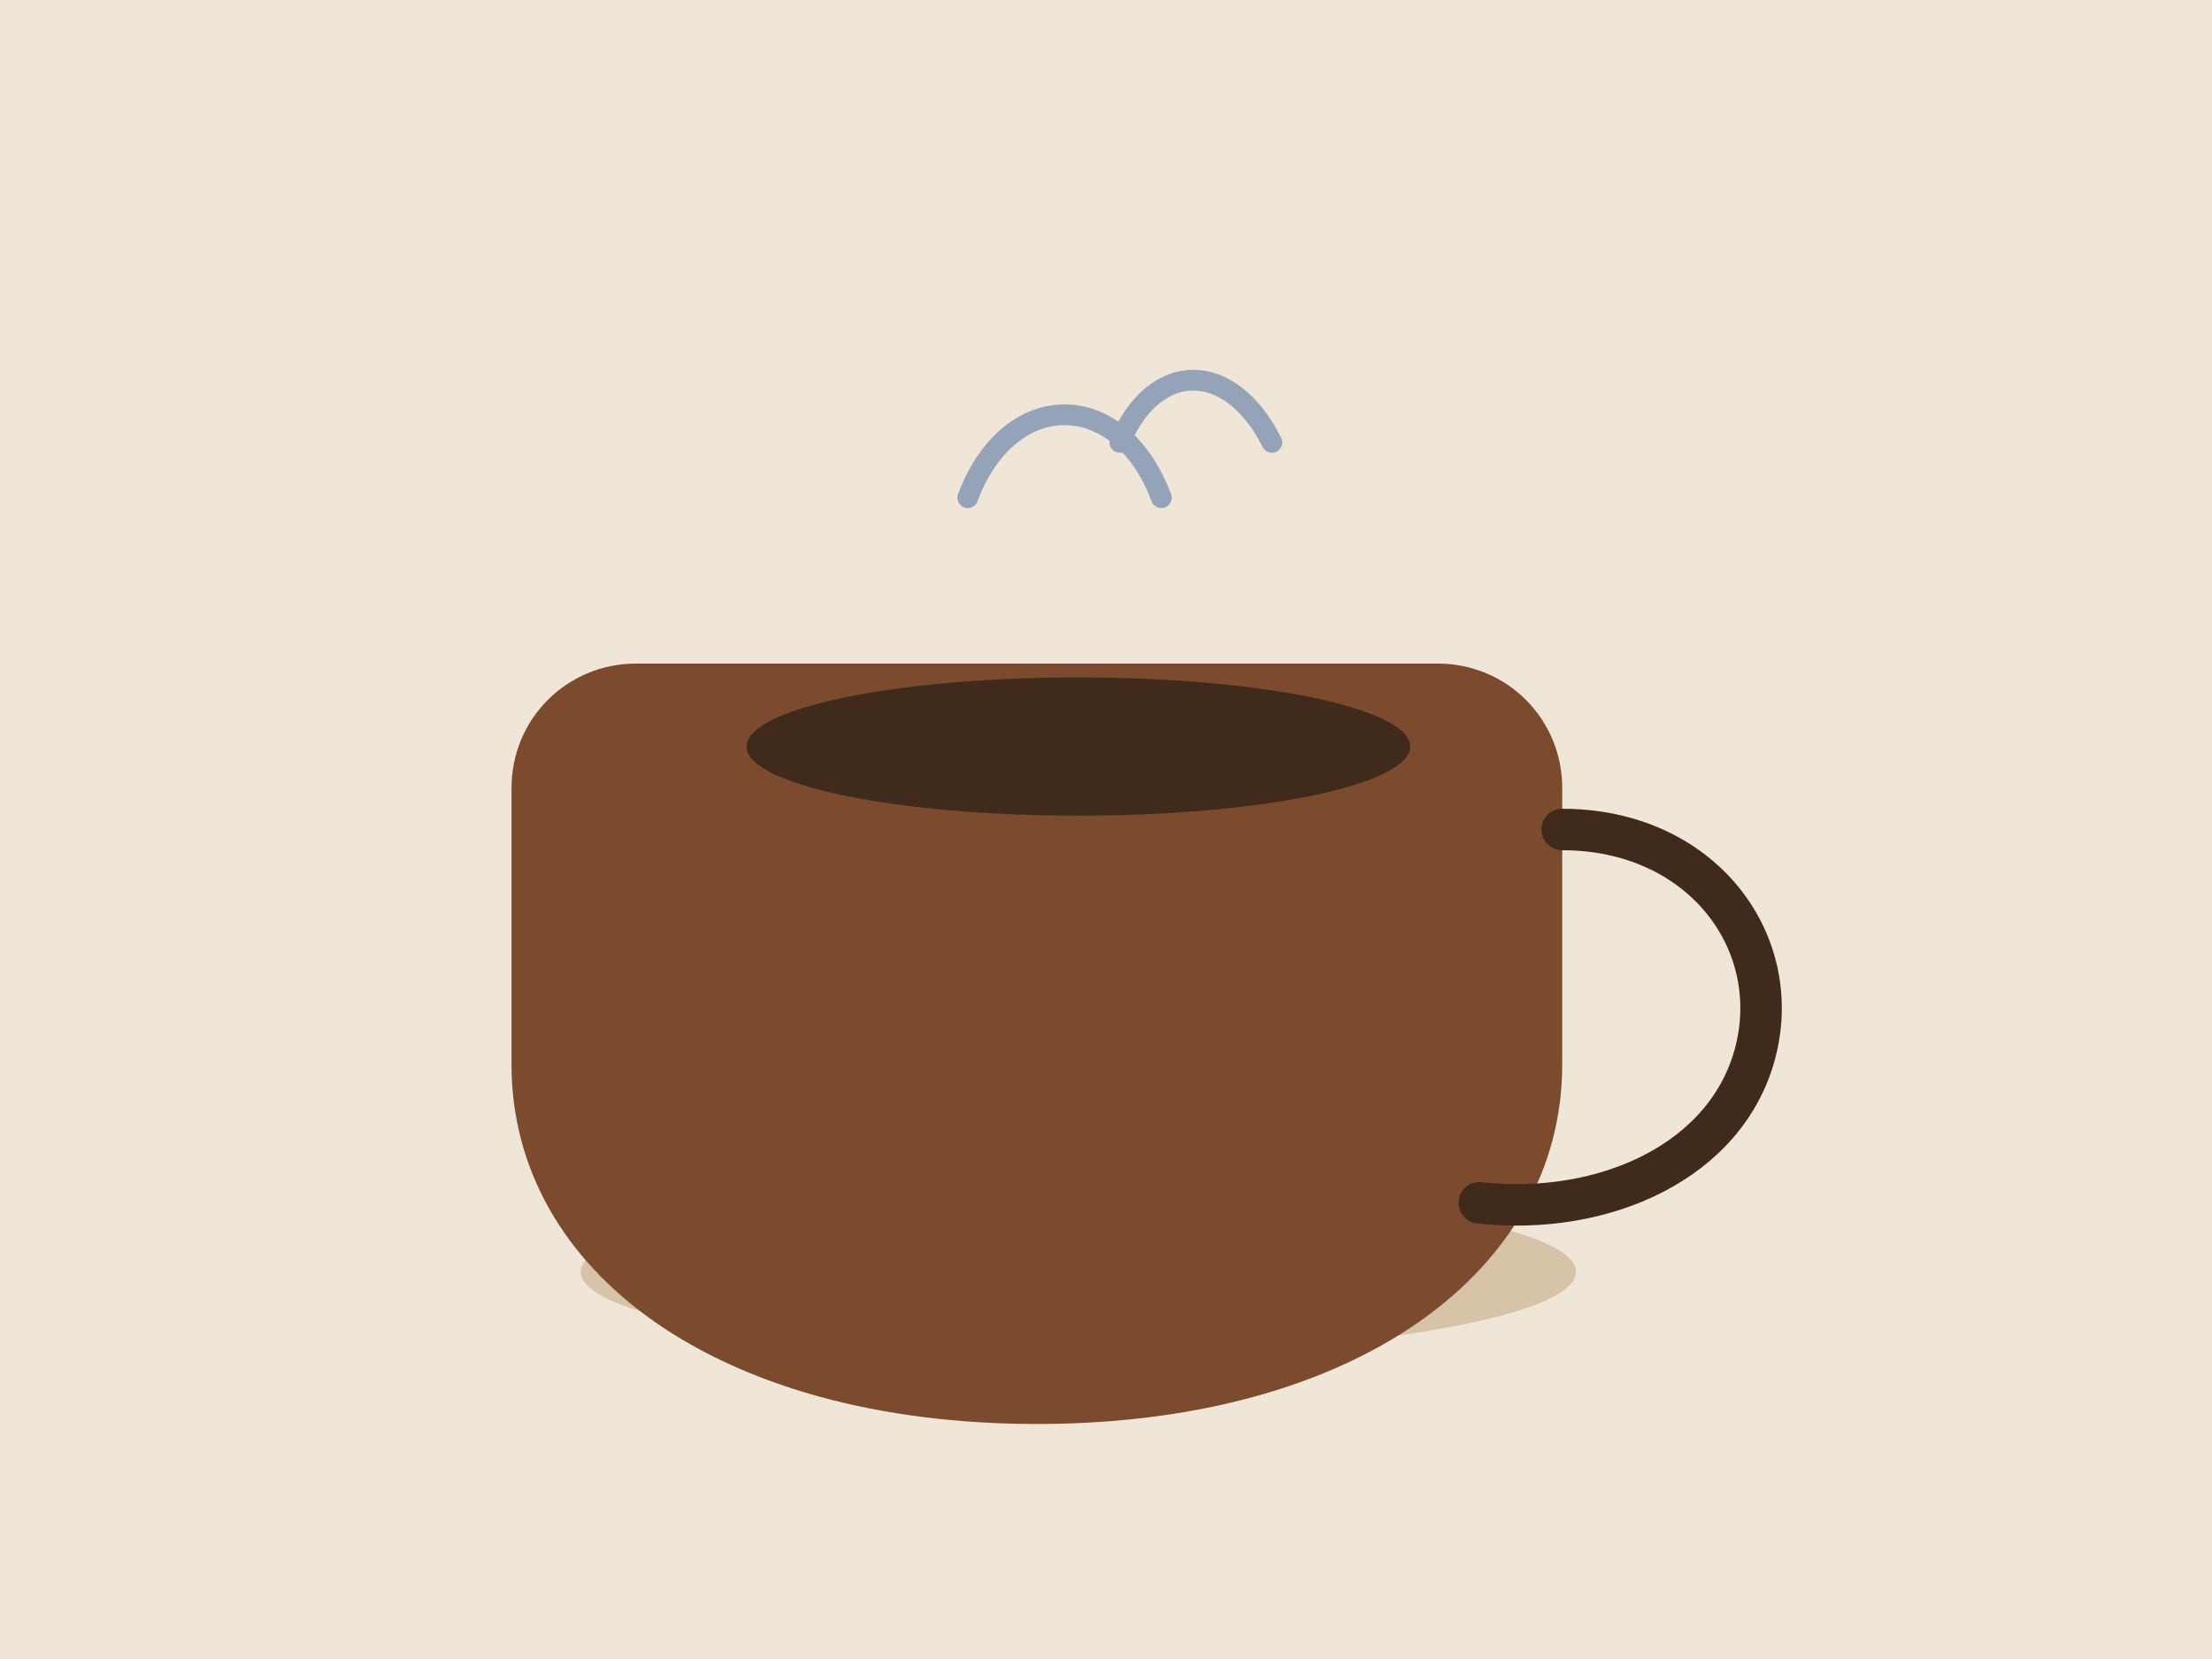
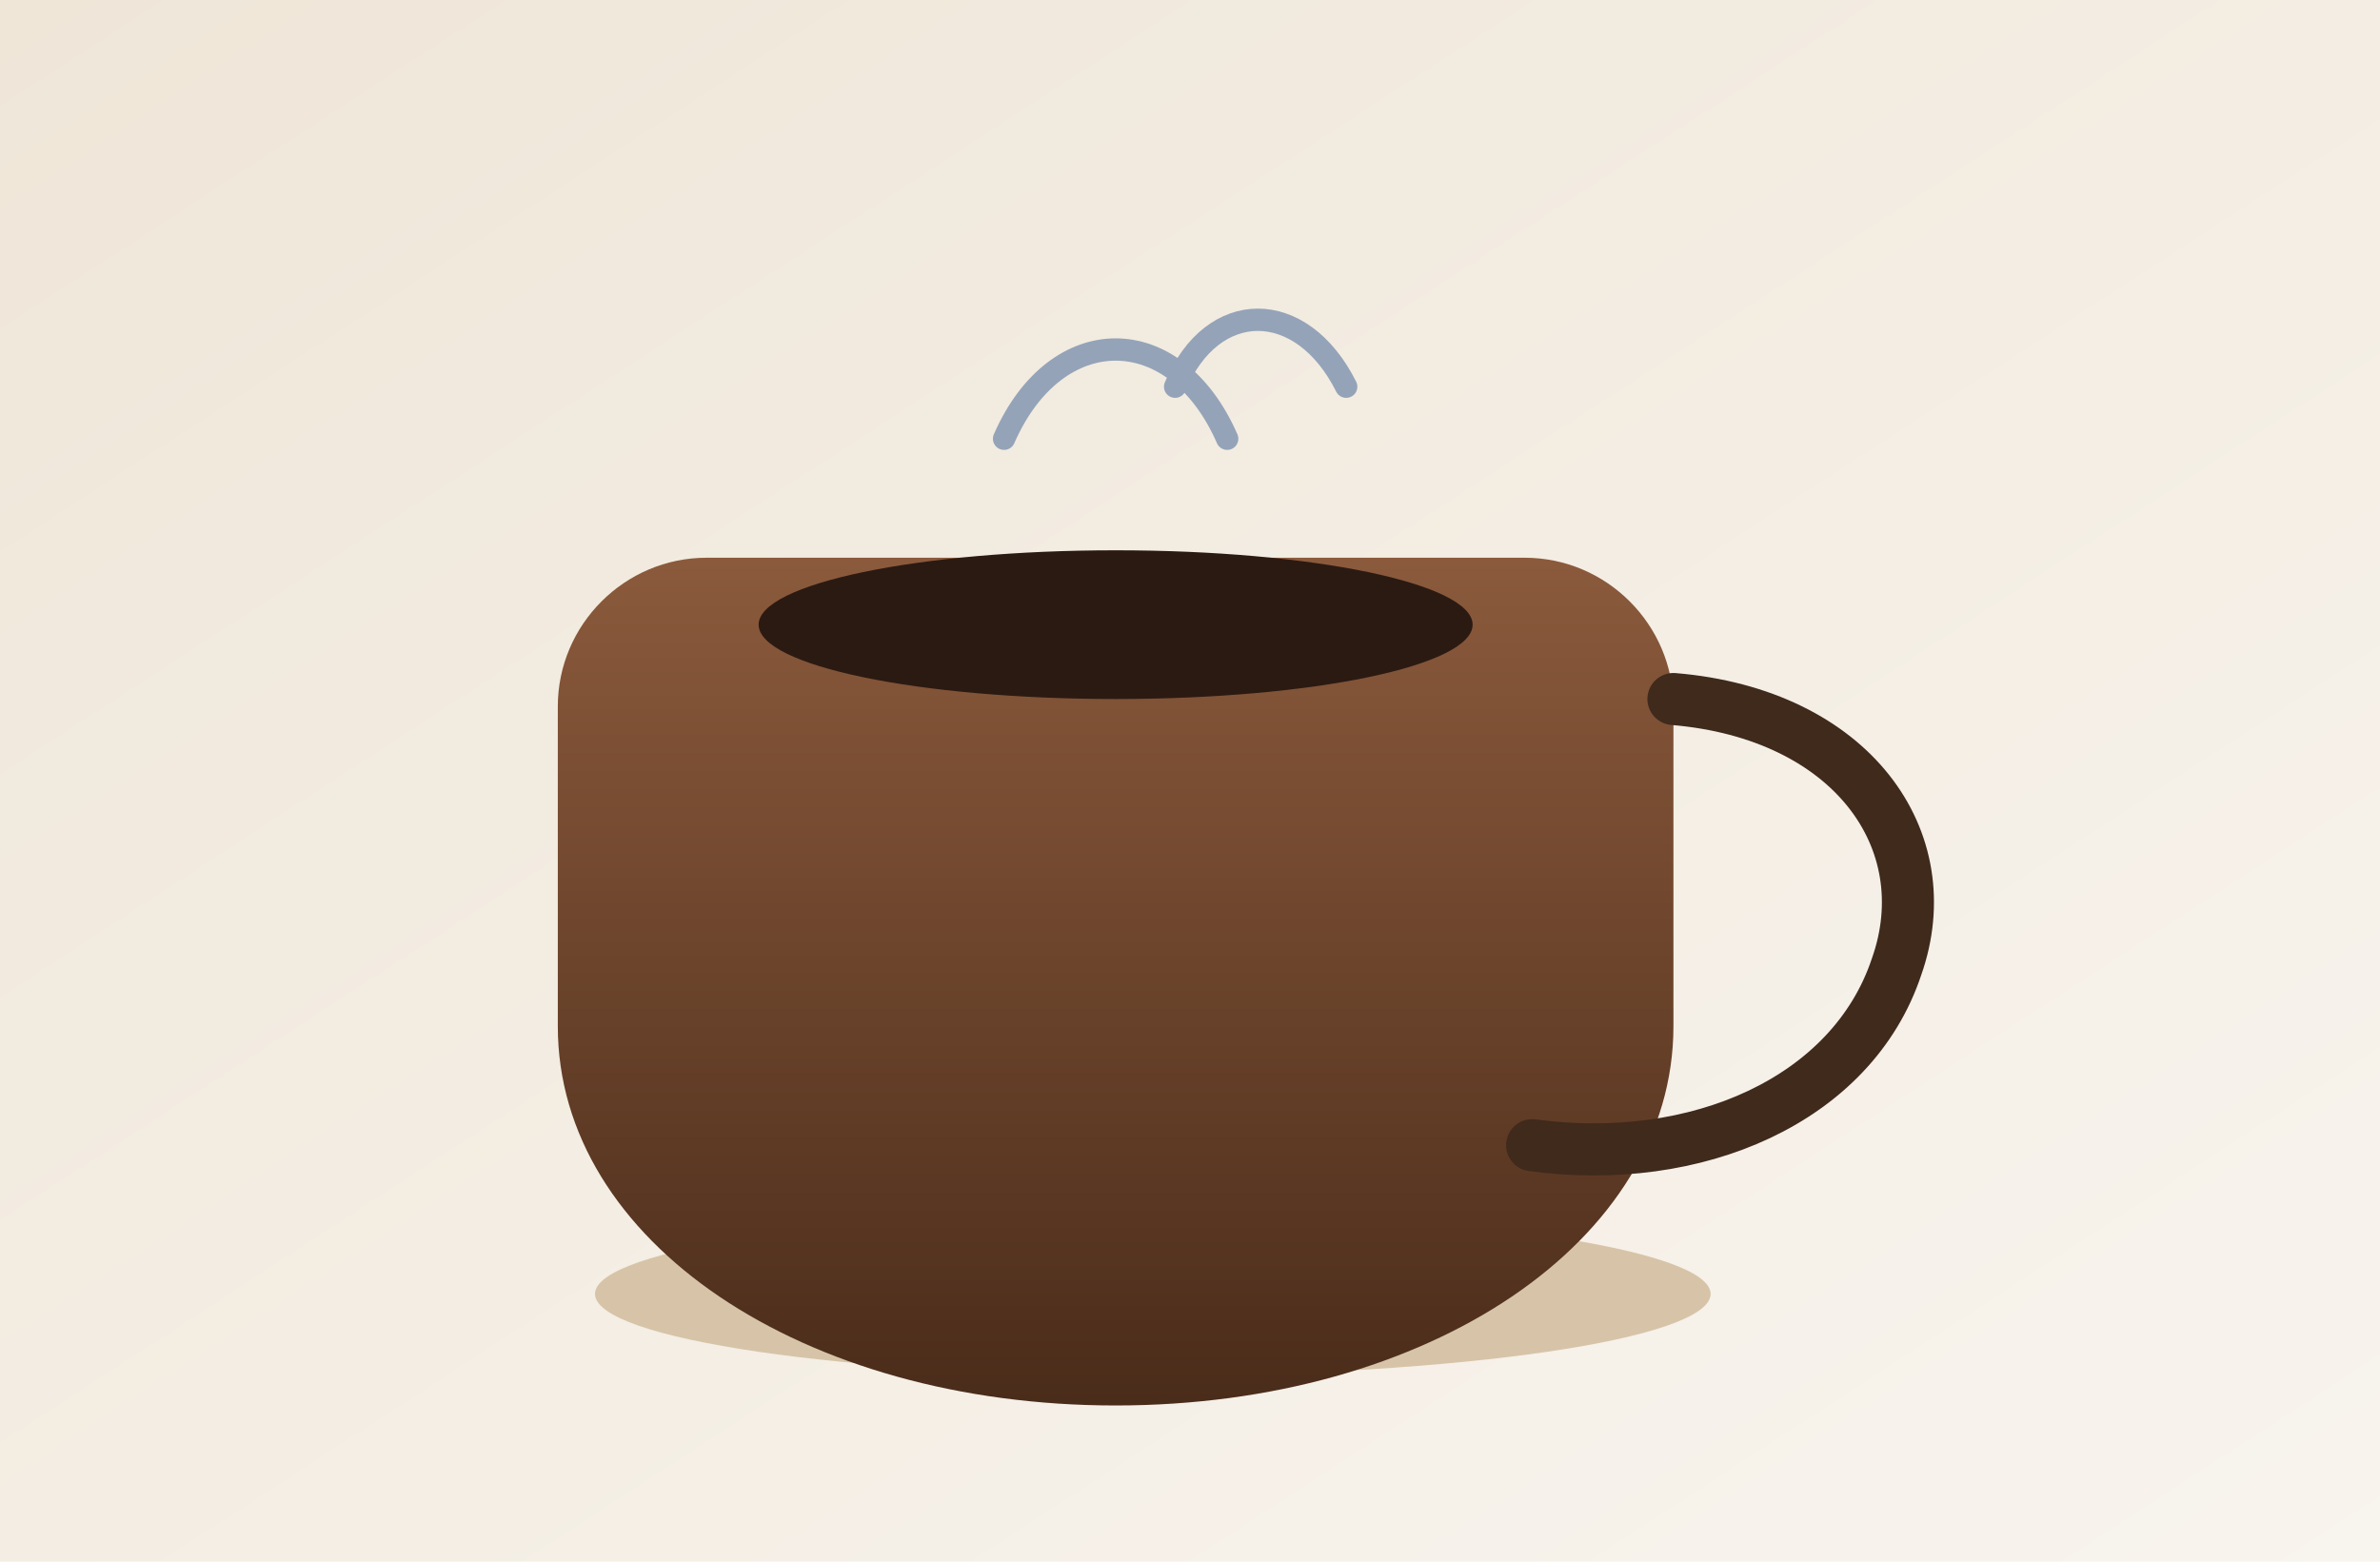
- <svg xmlns="http://www.w3.org/2000/svg" width="320" height="240" viewBox="0 0 320 240" role="img" aria-label="Coffee">
-   <rect width="320" height="240" fill="#efe6d8" />
-   <ellipse cx="156" cy="184" rx="72" ry="12" fill="#d7c4a8" />
-   <path d="M92 96h116c10 0 18 8 18 18v40c0 30-30 52-76 52s-76-22-76-52v-40c0-10 8-18 18-18z" fill="#7c4a2d" />
-   <path d="M226 120c20 0 32 16 28 32-4 16-22 24-40 22" fill="none" stroke="#3f2a1c" stroke-width="6" stroke-linecap="round" />
-   <ellipse cx="156" cy="108" rx="48" ry="10" fill="#3f2a1c" />
-   <path d="M140 72c6-16 22-16 28 0" fill="none" stroke="#94a3b8" stroke-width="3" stroke-linecap="round" />
-   <path d="M162 64c5-12 16-12 22 0" fill="none" stroke="#94a3b8" stroke-width="3" stroke-linecap="round" />
+ <svg xmlns="http://www.w3.org/2000/svg" width="640" height="420" viewBox="0 0 640 420" role="img" aria-label="Coffee">
+   <defs>
+     <linearGradient id="coffeeBg" x1="0" y1="0" x2="1" y2="1">
+       <stop offset="0%" stop-color="#efe6d8" />
+       <stop offset="100%" stop-color="#f8f4ee" />
+     </linearGradient>
+     <linearGradient id="coffeeCup" x1="0" y1="0" x2="0" y2="1">
+       <stop offset="0%" stop-color="#8b5a3c" />
+       <stop offset="100%" stop-color="#4a2c1a" />
+     </linearGradient>
+   </defs>
+   <rect width="640" height="420" fill="url(#coffeeBg)" />
+   <ellipse cx="310" cy="348" rx="150" ry="22" fill="#d7c4a8" />
+   <path d="M190 150h220c22 0 40 18 40 40v86c0 58-66 102-150 102s-150-44-150-102v-86c0-22 18-40 40-40z" fill="url(#coffeeCup)" />
+   <ellipse cx="300" cy="168" rx="96" ry="20" fill="#2b1a12" />
+   <path d="M450 188c48 4 72 38 60 72-12 36-54 54-98 48" fill="none" stroke="#3f2a1c" stroke-width="14" stroke-linecap="round" />
+   <path d="M270 118c14-32 46-32 60 0" fill="none" stroke="#94a3b8" stroke-width="6" stroke-linecap="round" />
+   <path d="M316 104c10-24 34-24 46 0" fill="none" stroke="#94a3b8" stroke-width="6" stroke-linecap="round" />
</svg>
